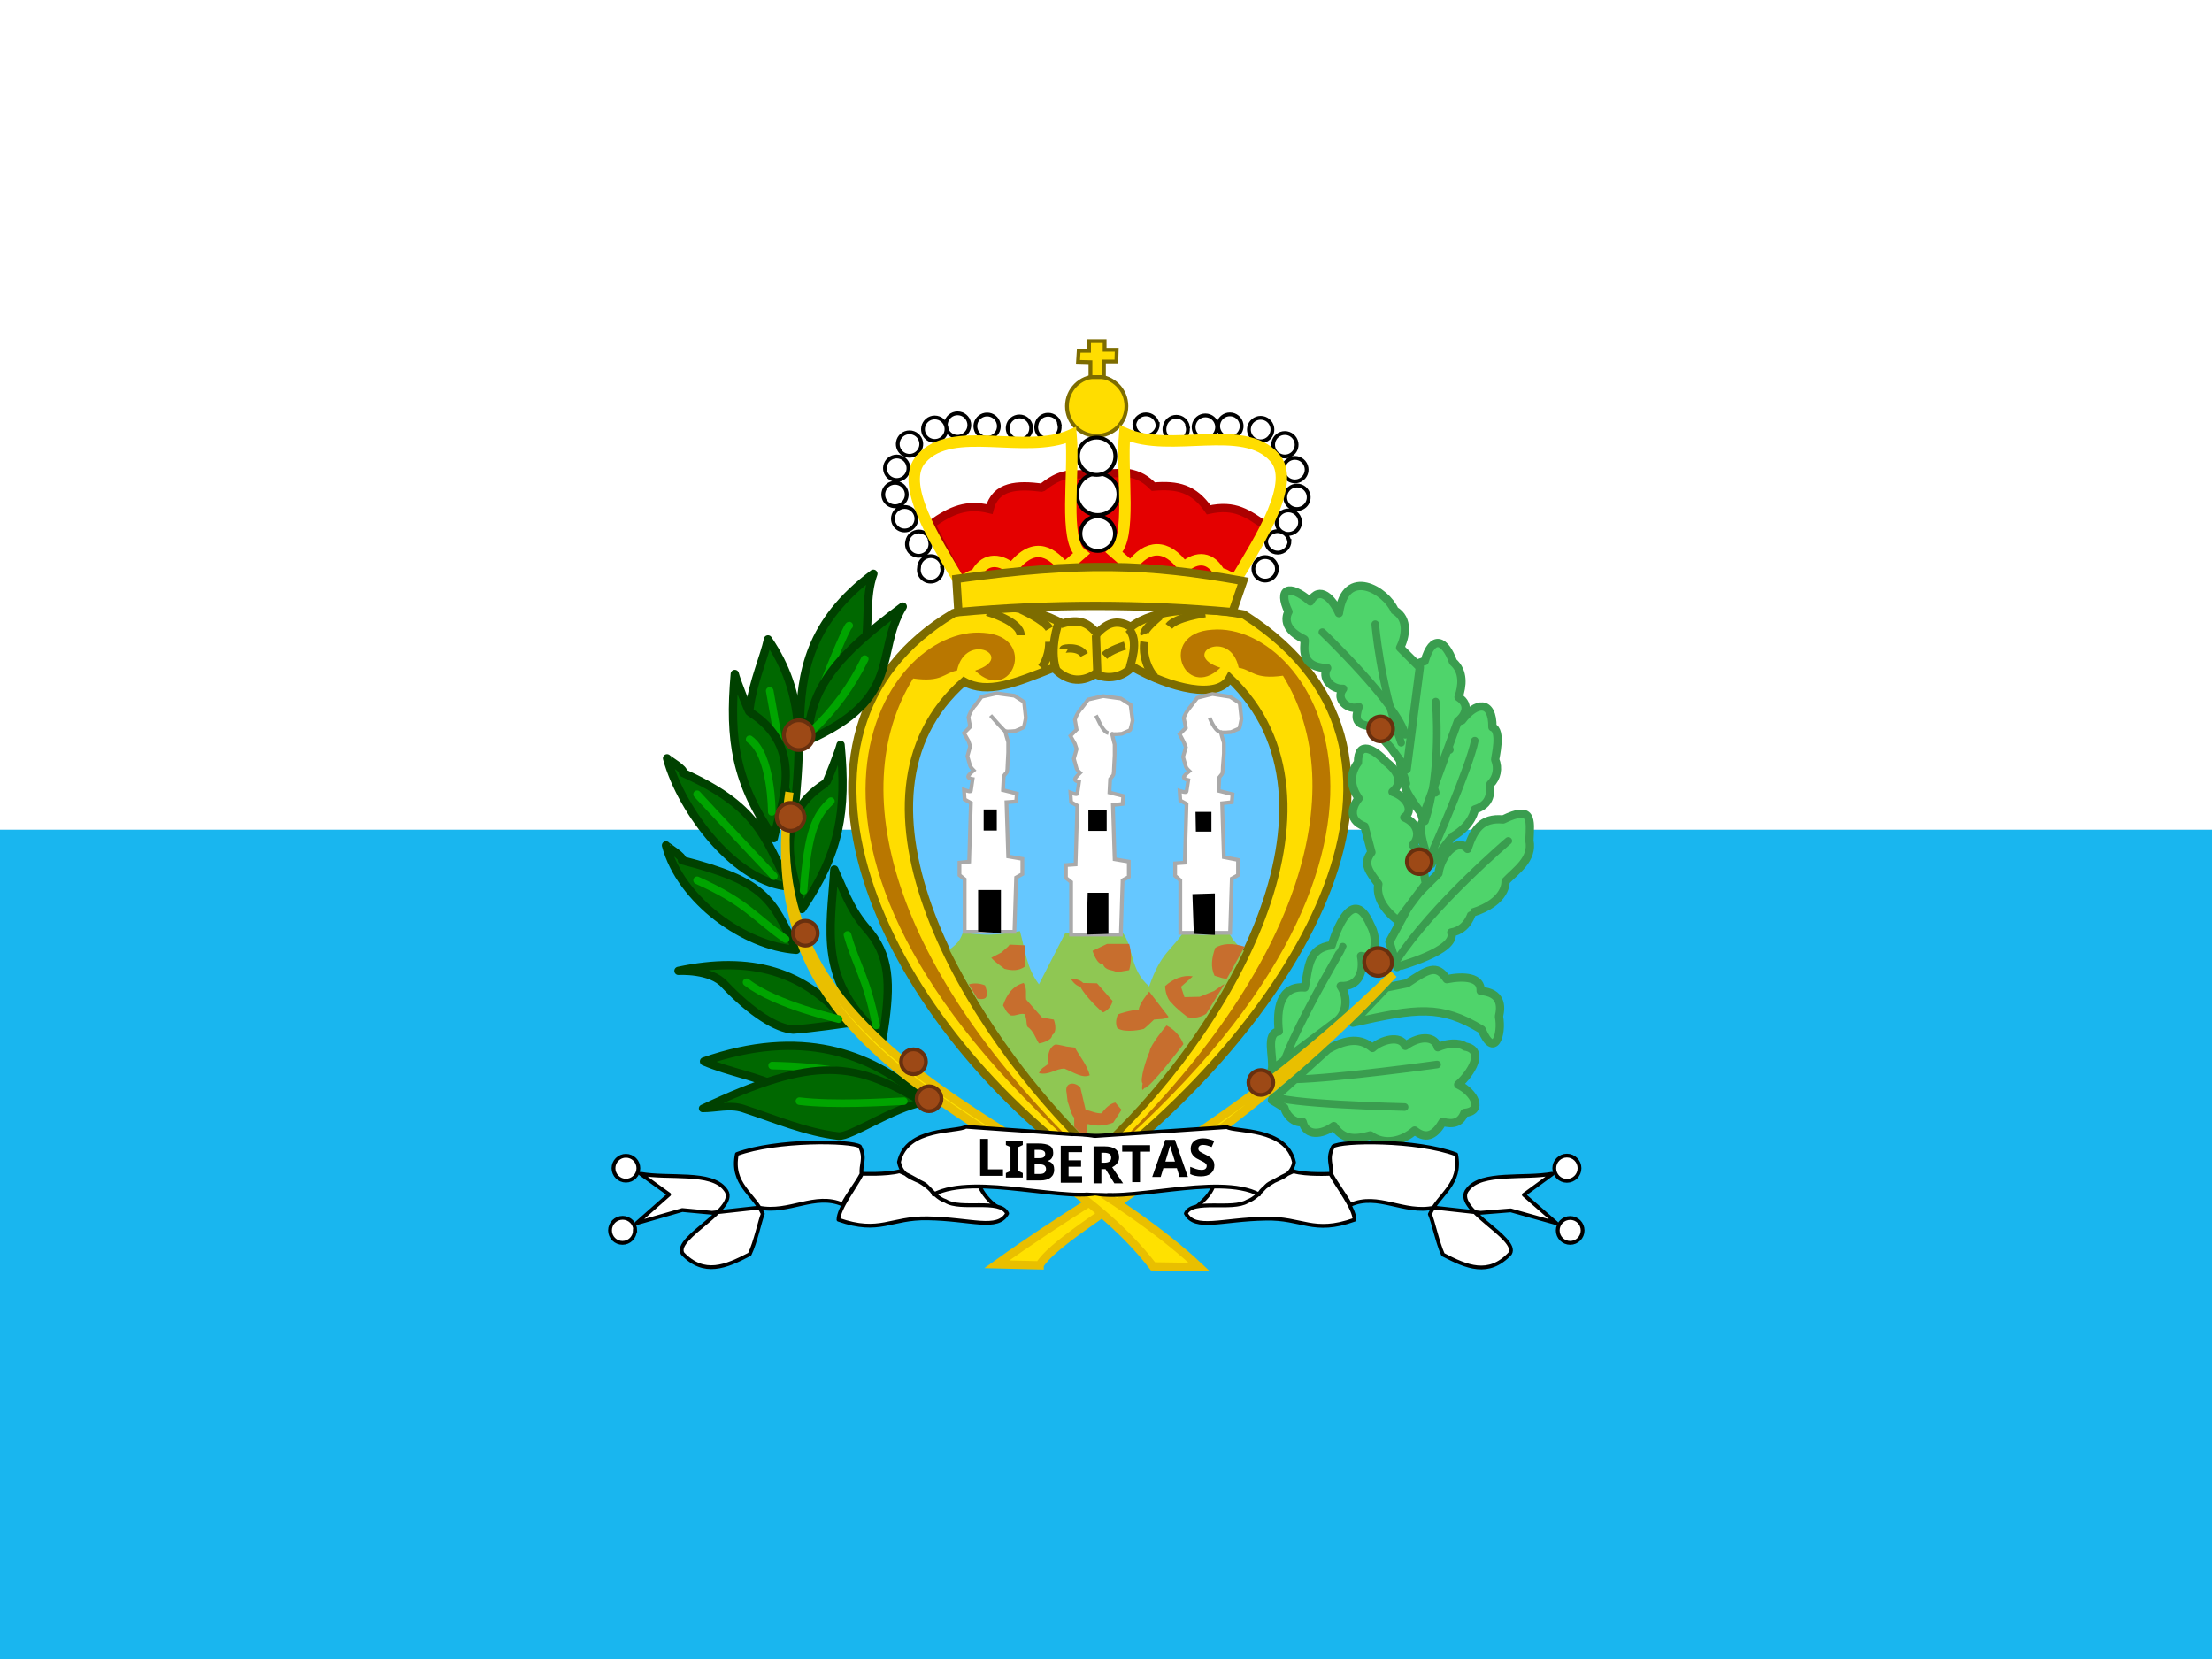
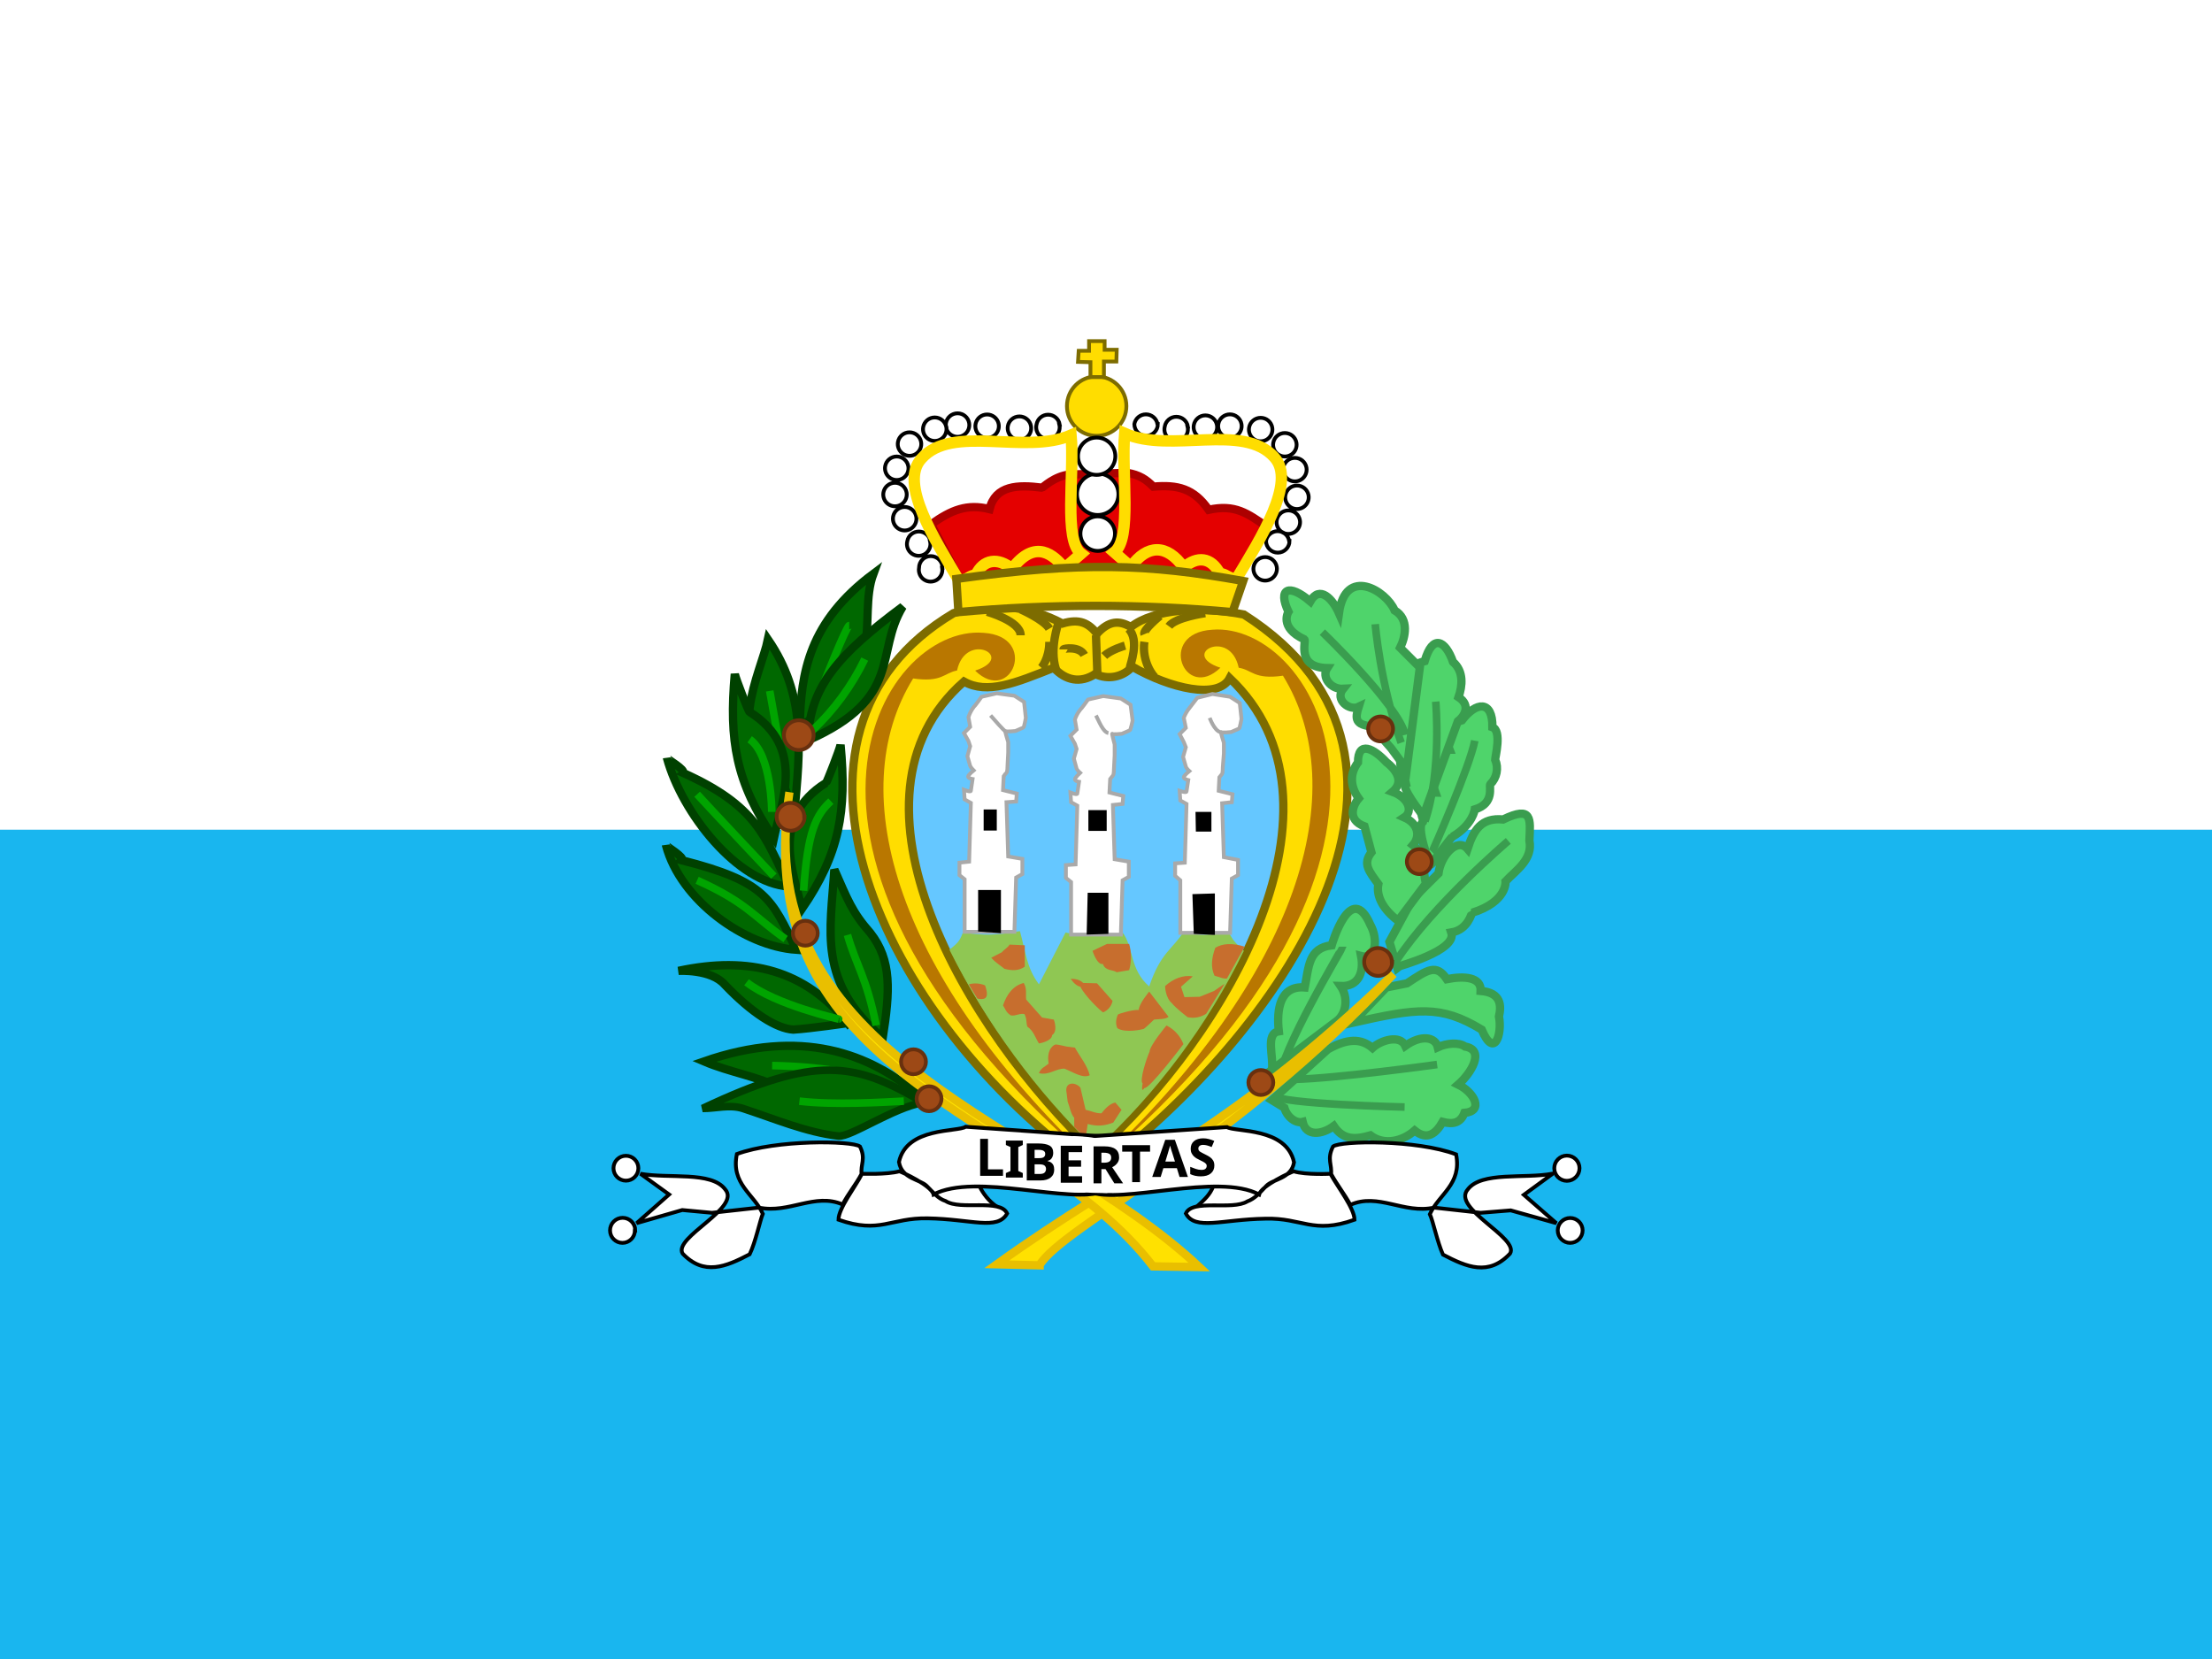
<svg xmlns="http://www.w3.org/2000/svg" id="flag-icon-css-sm" viewBox="0 0 640 480">
  <g fill-rule="evenodd" stroke-width="1pt">
    <path fill="#19b6ef" d="M0 240h640v240H0z" />
    <path fill="#fff" d="M0 0h640v240H0z" />
  </g>
  <path fill="#fd0" fill-rule="evenodd" stroke="#7d6c00" stroke-width="2.4" d="M317 339.2C369.6 300 426 220 359.9 177.8c-12.3-2.4-26-1.7-32.7 3.6-3.5-2-6.3-1.8-9.8 1.9-2.5-3-5-4.4-10-2.9a40.8 40.8 0 00-31.5-3C218 211.8 253.4 294 317 339.1z" />
  <g stroke="#3a9d4f">
-     <path fill="#4fd46b" fill-rule="evenodd" stroke-linejoin="round" stroke-width="2.4" d="M414 250.1s6-8 6.2-8c5.9-3.4 6.5-7.9 6.5-7.9 5.9-1.8 4-6.7 4.5-7.3a6.4 6.4 0 001.4-7.1c0-.8 2-8.4-.8-9.4.1-8-4.8-7.3-8.8-2-4.2 1.2-5.1 4.7-3.6 8.5-5.5 0-5.7 8-4.1 12.4-7.3-.2-3.3 8-3.5 8.4-2.4 1.2 1.9 12.8 2.3 12.4zm-46 68.2l3.6 2.2c.8 2.8 3.4 4.6 5.3 4.1 1 4.3 5.6 3.7 9 1.2 2.7 4 6 4 10.6 2.7 4 3 9.3 1.7 12.8-1.4 3.7 3 6.2.8 8.1-2.5 3 .8 5.2.3 6.3-2.6 5.7-.5 2.9-5.9-1.8-8.2 3.7-3.2 7.9-10 2-11-1.8-1.3-5.3-1-7.9.2-.7-3-4.8-3.7-9.4-.4-1.5-3.3-7-1.7-9.5.6-3.3-2.8-7.2-2.8-12.9.4L368 318.3zm0-8.7c.6-3.8-2-10.6 2-11.2-.7-6.3.3-13.3 7.5-12.7 1.2-5.9 1-11.4 7.8-12.2 0 0 5.5-19.1 11.2-5.9 2.2 3.9 1.8 10.2-2.7 9 .9 4.7-.7 8.9-5.9 8.7 2.3 3.4 1.6 7.9-1 10l-19 14.3zm33.1-23.9l6-1.2c6-4 8.5-5.7 11.5-1.2 5.1-1 10-.6 9.8 3.4 6 .5 6 4.3 5.3 7.4 1 5.3-1.4 12.3-5 3.8-11.9-7.2-18.6-6.2-37.3-2l9.7-10.2zm3.1-5.9c.2-.2 17.5-4.7 15.7-10 4.9-.8 5.9-5.7 6-5.7 10.3-3.2 9.7-9.1 9.7-9.1 2.9-3.1 8-6.3 6.9-11.8.3-6.3.9-10.2-7.6-6.1-6.3-.6-8.5 3-10.3 8.5-3-3.5-7.8 2.1-8.4 7.1 0 0-7.7 7.6-7.7 7.8l-6.5 12 2.2 7.3z" />
-     <path fill="#4fd46b" fill-rule="evenodd" stroke-linejoin="round" stroke-width="2.4" d="M404.5 266.4c-4.1-3.1-6.4-6.9-5.7-10.6-2.7-3.7-4.6-5.9-2-9.2l-2-7.5c-5.4-2-3.1-6.5-1.7-8.1-2.5-3.5-2.6-7.2-.2-10.4 0-6.5 4.6-4 8.3 0 0 0 6.4 4.5 1.7 8.5 4.7 1.7 6 5.7 3.4 7.4 4.1 1.8 4.7 5.5 2.5 8 4.1 3.2 2.6 7.4 3.8 11.1l-8.1 10.8z" />
-     <path fill="#4fd46b" fill-rule="evenodd" stroke-linejoin="round" stroke-width="2.4" d="M411.8 236c-.2-.1-6.9-8.7-5-9.3-.5-2.6-2.5-5.5-1.3-8.1-3.3-3.4-3.4-7.3-.8-10.4-2.2-3-1.2-7.1 1.8-9.8-1-5 2.6-6.2 5.7-7.1 2.3-8 6-6 8.2.2 3.2 2.8 2.7 7 1.6 10.2 3.8 2.5 1.5 5.7-.2 7l-10 27.4z" />
-     <path fill="#4fd46b" fill-rule="evenodd" stroke-linejoin="round" stroke-width="2.4" d="M410.8 193.1l-5.7-5.7c1.5-3 2.7-8.3-1.6-10.8-2.4-5.7-14.2-12.9-16.1.8-1.8-4.1-5.6-8.2-8.3-3.4-6.2-5.3-9.5-3.7-6.3 3 0 0-2.9 4.5 4.6 8 .6.6-2.4 8.1 6.6 8.3-1.7 2.6 1 6.2 4.6 6-2.5 3.1 1.8 6.5 4.5 5.2-1.1 3.5-1 5.2 3.9 5.7l5.5 6.3 4.5 6.1 3.8-29.5z" />
-     <path fill="none" stroke-linecap="round" stroke-width="2.2" d="M414.3 246.5c.3-.3 11-24.8 12.4-32.2M415.4 203s1.8 20-3.1 34.6m-29.7-54.7s21.9 21 24 29.7m-8.7-32s1.4 17.3 7.5 34.3m31 28.4S414.6 261.8 404 278m11.8 30s-28.8 4-41.4 4.3m32 8s-35.8-.8-38.4-3.4m20.5-43c0 .4-18.2 30.3-18.8 40" />
+     <path fill="#4fd46b" fill-rule="evenodd" strokeLinejoin="round" stroke-width="2.4" d="M414 250.1s6-8 6.2-8c5.9-3.4 6.5-7.9 6.5-7.9 5.9-1.8 4-6.7 4.5-7.3a6.4 6.4 0 001.4-7.1c0-.8 2-8.4-.8-9.4.1-8-4.8-7.3-8.8-2-4.2 1.2-5.1 4.7-3.6 8.5-5.5 0-5.7 8-4.1 12.4-7.3-.2-3.3 8-3.5 8.4-2.4 1.2 1.9 12.8 2.3 12.4zm-46 68.2l3.6 2.2c.8 2.8 3.4 4.6 5.3 4.1 1 4.3 5.6 3.7 9 1.2 2.7 4 6 4 10.6 2.7 4 3 9.3 1.7 12.8-1.4 3.7 3 6.2.8 8.1-2.5 3 .8 5.2.3 6.3-2.6 5.7-.5 2.9-5.9-1.8-8.2 3.7-3.2 7.9-10 2-11-1.8-1.3-5.3-1-7.9.2-.7-3-4.8-3.7-9.4-.4-1.5-3.3-7-1.7-9.5.6-3.3-2.8-7.2-2.8-12.9.4L368 318.3zm0-8.7c.6-3.8-2-10.6 2-11.2-.7-6.3.3-13.3 7.5-12.7 1.2-5.9 1-11.4 7.8-12.2 0 0 5.5-19.1 11.2-5.9 2.2 3.9 1.8 10.2-2.7 9 .9 4.7-.7 8.9-5.9 8.7 2.3 3.4 1.6 7.9-1 10l-19 14.3zm33.1-23.9l6-1.2c6-4 8.5-5.7 11.5-1.2 5.1-1 10-.6 9.8 3.4 6 .5 6 4.3 5.3 7.4 1 5.3-1.4 12.3-5 3.8-11.9-7.2-18.6-6.2-37.3-2l9.7-10.2zm3.1-5.9c.2-.2 17.5-4.7 15.7-10 4.9-.8 5.9-5.7 6-5.7 10.3-3.2 9.7-9.1 9.7-9.1 2.9-3.1 8-6.3 6.9-11.8.3-6.3.9-10.2-7.6-6.1-6.3-.6-8.5 3-10.3 8.5-3-3.5-7.8 2.1-8.4 7.1 0 0-7.7 7.6-7.7 7.8l-6.5 12 2.2 7.3z" />
+     <path fill="#4fd46b" fill-rule="evenodd" strokeLinejoin="round" stroke-width="2.4" d="M404.5 266.4c-4.1-3.1-6.4-6.9-5.7-10.6-2.7-3.7-4.6-5.9-2-9.2l-2-7.5c-5.4-2-3.1-6.5-1.7-8.1-2.5-3.5-2.6-7.2-.2-10.4 0-6.5 4.6-4 8.3 0 0 0 6.4 4.5 1.7 8.5 4.7 1.7 6 5.7 3.4 7.4 4.1 1.8 4.7 5.5 2.5 8 4.1 3.2 2.6 7.4 3.8 11.1l-8.1 10.8z" />
+     <path fill="#4fd46b" fill-rule="evenodd" strokeLinejoin="round" stroke-width="2.4" d="M411.8 236c-.2-.1-6.9-8.7-5-9.3-.5-2.6-2.5-5.5-1.3-8.1-3.3-3.4-3.4-7.3-.8-10.4-2.2-3-1.2-7.1 1.8-9.8-1-5 2.6-6.2 5.7-7.1 2.3-8 6-6 8.2.2 3.2 2.8 2.7 7 1.6 10.2 3.8 2.5 1.5 5.7-.2 7l-10 27.4z" />
+     <path fill="#4fd46b" fill-rule="evenodd" strokeLinejoin="round" stroke-width="2.4" d="M410.8 193.1l-5.7-5.7c1.5-3 2.7-8.3-1.6-10.8-2.4-5.7-14.2-12.9-16.1.8-1.8-4.1-5.6-8.2-8.3-3.4-6.2-5.3-9.5-3.7-6.3 3 0 0-2.9 4.5 4.6 8 .6.6-2.4 8.1 6.6 8.3-1.7 2.6 1 6.2 4.6 6-2.5 3.1 1.8 6.5 4.5 5.2-1.1 3.5-1 5.2 3.9 5.7l5.5 6.3 4.5 6.1 3.8-29.5z" />
+     <path fill="none" strokeLinecap="round" stroke-width="2.2" d="M414.3 246.5c.3-.3 11-24.8 12.4-32.2M415.4 203s1.8 20-3.1 34.6m-29.7-54.7s21.9 21 24 29.7m-8.7-32s1.4 17.3 7.5 34.3m31 28.4S414.6 261.8 404 278m11.8 30s-28.8 4-41.4 4.3m32 8s-35.8-.8-38.4-3.4m20.5-43c0 .4-18.2 30.3-18.8 40" />
  </g>
  <path fill="#65c7ff" fill-rule="evenodd" stroke="#7d6c00" stroke-width="2.4" d="M316.9 333.4c-37.8-35.6-76.5-102.4-38-136.2 6.8 3.8 14.9.4 26-4 3.4 3.7 7.7 4.6 12 1.8a9 9 0 0010.7-2.1c11 6.3 24.9 9.6 28.2 3.3 37.8 36-.6 103.2-39 137.3z" />
  <path fill="#8fc753" fill-rule="evenodd" d="M317 332.4a212.8 212.8 0 01-42.3-57.6c2-1.7 2.9-2.2 3.9-5 5.8.8 8.9 1 16.5-.4 1.6 5.8 1.9 10.6 5.5 15.4l7.7-15a33.6 33.6 0 0016.5 0c3.2 4.2 2 10.7 7.7 15.6 3.4-10 6.7-10.6 10.1-16 5 1.8 8.2 1 12.3-.3 2 2.5 1 2.4 5 6a193.7 193.7 0 01-42.8 57.3z" />
  <path fill="#fff" fill-rule="evenodd" stroke="#000" stroke-width="1.1" d="M272.6 164.3a3.4 3.4 0 11-6.7 0 3.4 3.4 0 016.8 0zm-3.5-7.7a3.4 3.4 0 11-6.6 0 3.4 3.4 0 016.7 0zm-4-7.1a3.4 3.4 0 11-6.7 0 3.4 3.4 0 016.7 0zm-2.8-7a3.4 3.4 0 11-6.7 0 3.4 3.4 0 016.7 0zm.5-7.6a3.4 3.4 0 11-6.7 0 3.4 3.4 0 016.7 0zm17.6-12.5a3.4 3.4 0 11-6.7 0 3.4 3.4 0 016.7 0z" />
  <path fill="#fff" fill-rule="evenodd" stroke="#000" stroke-width="1.1" d="M273.8 123.6a3.4 3.4 0 11-6.7 0 3.4 3.4 0 016.7 0zm-7.3 4.3a3.4 3.4 0 11-6.7 0 3.4 3.4 0 016.7 0zm22.4-5.4a3.4 3.4 0 11-6.6 0 3.4 3.4 0 016.6 0zm9.4.8a3.4 3.4 0 11-6.7 0 3.4 3.4 0 016.7 0zm8.2-.5a3.4 3.4 0 11-6.6 0 3.4 3.4 0 016.7 0z" />
  <path fill="#fd0" fill-rule="evenodd" stroke="#7d6c00" stroke-width="1.1" d="M325.9 117.5a8.6 8.6 0 11-17.2 0 8.6 8.6 0 0117.2 0z" />
  <path fill="#fff" fill-rule="evenodd" stroke="#000" stroke-width="1.1" d="M335 122.7a3.4 3.4 0 11-6.8 0 3.4 3.4 0 016.7 0zm8.6.7a3.4 3.4 0 11-6.6 0 3.4 3.4 0 016.7 0zm8.5-.4a3.4 3.4 0 11-6.7 0 3.4 3.4 0 016.7 0zm7.1-.3a3.4 3.4 0 11-6.7 0 3.4 3.4 0 016.7 0zm8.9 1a3.4 3.4 0 11-6.7 0 3.4 3.4 0 016.7 0zm7 4.4a3.4 3.4 0 11-6.7 0 3.4 3.4 0 016.7 0z" />
  <path fill="#e40000" fill-rule="evenodd" stroke="#ac0000" stroke-width="2.4" d="M269.4 151.7l8.6 16.5h79.2l9.2-15.9c-5.4-3.7-9-6.5-16.7-4.8-4.3-6.2-9-7.3-16-6.7-2.1-2.1-4-3.4-7.6-4l-16.6.5c-4.4.4-7.8 3.8-8 3.8-7-.9-13.5-.7-15.2 6.2-6.5-1.6-11 .2-16.9 4.4z" />
  <path fill="#fff" fill-rule="evenodd" stroke="#000" stroke-width="1.1" d="M378 135.3a3.4 3.4 0 11-6.7 0 3.4 3.4 0 016.7 0zm.6 8a3.4 3.4 0 11-6.7 0 3.4 3.4 0 016.7 0zm-2.5 7.2a3.4 3.4 0 11-6.7 0 3.4 3.4 0 016.7 0zm-3 6a3.4 3.4 0 11-6.8 0 3.4 3.4 0 016.7 0zm-3.7 7.5a3.4 3.4 0 11-6.7 0 3.4 3.4 0 016.7 0zm-46.8-9.6a5 5 0 11-10 0 5 5 0 0110 0z" />
  <path fill="#fff" fill-rule="evenodd" stroke="#000" stroke-width="1.1" d="M323.6 143a6 6 0 11-12 0 6 6 0 0112 0z" />
  <path fill="#fff" fill-rule="evenodd" stroke="#000" stroke-width="1.1" d="M322.7 132a5.4 5.4 0 11-10.8 0 5.4 5.4 0 0110.8 0z" />
  <path fill="#fd0" fill-rule="evenodd" stroke="#7d6c00" stroke-width="1.1" d="M315.5 109v-4.2l-3.6-.1.2-3.2h3v-2.8h4.5v2.5h3.5l-.1 3.4h-3.6v4.5h-4z" />
  <path fill="none" stroke="#fd0" stroke-width="3.3" d="M277.6 168.2c-7.1-12-17.6-28.4-11-35.5 8.9-10.1 29.9-1 43.3-6.8 1 11.4-2.2 30.4 2.9 34.3l-4.8 4.2c-3-3.7-8.4-8.8-15.2.2-4-3.4-8.3-2.8-10.4 1.7-2 .3-1.9 1.1-4.8 1.9zm80-.5c7.2-12 17.6-28.3 11.1-35.4-9-10.1-30-1-43.3-6.9-1 11.5 2.2 30.5-3 34.4l4.8 4.2c4.7-6.5 10.4-6.7 15.3.2 3.9-3.4 7.9-3 10.4 1.7 2 .3 1.8 1 4.8 1.8z" />
  <path fill="#fd0" fill-rule="evenodd" stroke="#7d6c00" stroke-width="2.4" d="M277.3 177.1a437 437 0 0179.3 0l3.1-9c-27.7-5-46.8-5.6-83-.6l.6 9.6z" />
  <path fill="#c76e2e" fill-rule="evenodd" d="M314.1 329.4l.6-4.2c2.9.8 5 .5 7.4-.4l2.4-3.7-1.8-2.1c-1.6.3-3 1.8-4 3.1-1.6.1-3-.7-4.6-1l-1.5-6.4c-1.5-1.8-4.7-1.7-4 1.5l.3 2.5c.6 1.5.9 3.6 1.9 4.7v2.6l3.3 3.4zm1.2-18.3c-2 1-4.6-.8-7.3-1.9-2.5-.1-4.4 2-7.4 1.3.6-1.6 1.9-1.9 2.8-2.8-.7-4.1 1.5-5.5 2.1-5.5.6 0 3.1.6 3.1.6l2.4.3c1.5 2.7 3.5 5 4.3 8z" />
  <path fill="#ffe100" fill-rule="evenodd" stroke="#e9bf00" stroke-width="2.4" d="M300.8 366c7-11.4 56.2-34.4 102.4-84.2-47 45.3-76.4 56.4-114.8 84l12.4.3z" />
  <path fill="#9d4916" fill-rule="evenodd" stroke="#68300e" stroke-width="1.1" d="M368.4 313.2a3.6 3.6 0 11-7.2 0 3.6 3.6 0 017.2 0zm34.4-34.9a4 4 0 11-8.1 0 4 4 0 018 0zm11.4-29.6a3.6 3.6 0 11-7.1 0 3.6 3.6 0 017.1 0zM403 210.3a3.6 3.6 0 11-7.1 0 3.6 3.6 0 017.1 0z" />
  <path fill="#fff" fill-rule="evenodd" stroke="#a9a9a9" stroke-width="1.1" d="M279.1 269.6v-15.2l-1.5-1.2v-3.6l2.8-.3.5-17-1.8-1-.2-2.8s2 .8 2 .3l.5-3.4s-1.3-.2-1.3-.7 1.6-1.8 1.6-1.8-.8-.8-1-1.3l-.8-2.8.8-2.9-.5-1.5-1.3-2.3 1.8-1.8-.5-2.8a10 10 0 011.5-2.9c.3-.2 2.3-3 2.3-3l4.4-1 5.1.7 2.8 1.8.5 4.6s-.5 2.8-.7 2.8l-2.3 1s-2.6.3-2.9 0 .8 3.2.8 3.2v3l-.2 3.9s0 1.8-.3 2-.8 1-.8 1l-.2 4 4 1-.2 2.3-2.8.2.5 15.7 4.1.7v4.4l-1.8 1-.5 15.7h-14.4zm62.4.3v-15.2l-1.5-1.3v-3.6l2.8-.2.5-17-1.8-1-.2-2.8s2 .7 2 .2l.5-3.3s-1.3-.3-1.3-.8 1.6-1.8 1.6-1.8-.8-.7-1-1.3l-.8-2.8.8-2.8-.6-1.5-1.2-2.3 1.8-1.8-.6-2.9a10 10 0 011.6-2.8l2.3-3 4.4-1.1 5.1.8 2.8 1.8.5 4.6s-.5 2.8-.7 2.8l-2.3 1s-2.6.3-2.9 0 .8 3.1.8 3.1v3.1l-.3 3.9s0 1.7-.2 2l-.8 1-.2 3.9 4 1-.2 2.3-2.8.3.5 15.6 4.1.8v4.4l-1.8 1-.5 15.7h-14.4zm-31.6.5v-15.2l-1.5-1.2v-3.7l2.8-.2.5-17-1.8-1-.2-2.8s2 .8 2 .3l.5-3.4s-1.2-.2-1.2-.7 1.5-1.9 1.5-1.9-.8-.7-1-1.2l-.8-2.9.8-2.8-.5-1.5-1.3-2.3 1.8-1.8-.5-2.9a9 9 0 011.5-2.8c.3-.2 2.3-3 2.3-3l4.4-1 5.1.7 2.8 1.8.6 4.6s-.6 2.8-.8 2.8l-2.3 1s-2.6.3-2.8 0 .7 3.1.7 3.1v3.1l-.2 3.9s0 1.8-.3 2l-.8 1-.2 3.9 4 1-.2 2.3-2.8.3.5 15.7 4.1.7v4.4l-1.8 1-.5 15.7H310z" />
  <path fill-rule="evenodd" d="M283 269.5v-12h6.6V270l-6.7-.5zm31.4 1l.3-12.2h6v11.9l-6.3.2zm31-.3l-.4-11.5 6.5-.2v12l-6-.3zm-60.8-36h3.8v6.1h-3.8zm30.3.2h5.3v6h-5.3zm31 .5h4.6v5.7H346z" />
  <path fill="none" stroke="#a8a8a8" stroke-width="1.1" d="M286.6 207c4 4.6 4.3 4.6 4.3 4.6m26.2-4.6c.8 1.5 2 4.8 3.6 5.1m29.3-4.4s1.3 3.6 3 4.1" />
  <path fill="#b97700" fill-rule="evenodd" d="M282.2 194c12-3.9-2.8-11.6-5.3 0-3.8.7-4.3 3.5-12.7 2.3-20.4 33-5.3 86.5 54.1 141.8-106.4-90.6-63.2-157.6-33.7-155 16 1 8 21-2.4 11z" />
  <path fill="none" stroke="#7d6c00" stroke-width="2.4" d="M285.6 177s9.7 2.7 9.7 6.8m0-7.5s6.8 3 8.3 5.6m45.1-4.5s-8.6 1.2-10.5 3.8m-2.6-3s-5 4.1-4.5 5.3m3.4 12.7c-.8-.3-4.2-4.9-3.4-10.5m-29.8 7.5s2.3-2.6 2.3-7.5m13.5-1.9l.4 11m9.4-1.6c0-.7 3-7.9-.4-11.3m-20.3-1.5s-2.6 7.2-.7 13.2m20-6.8s-4.2 1.2-6 3m-11.8-1.9c0-.3 4.6-1 6 1.6" />
  <path fill="#c76e2e" fill-rule="evenodd" d="M300.6 301.9c.2 0 3.8-.7 3.8-2.4 1.8-1.2.5-4.5.5-4.5l-3.4-.6-4.6-5.2c-.2-1.6.3-3.1-.7-4.8-3.2.8-5 3.5-6 6.5.7 1 .8 2 2.3 2.9 1.5.2 2.5-.7 3.9-.4.7 1.3.5 2.4.8 3.6 1.9 1.3 2.3 3.2 3.4 4.9zm-4.1-22.2v-6.2l-4.4-.2c-.6 1-1.6 1.4-2.2 2.2l-3.1 1.6c1.3 1.5 2.9 2.4 3.8 3.2 2.3.6 4.1.6 5.9-.6zm-13.8 9.1l-2.4-4a7.2 7.2 0 014.7.3s1 2.5.3 3.4c-.4.9-2.7.5-2.6.3zm36.5 4.1a4.6 4.6 0 002.7-3.3l-4.5-5.1-4-.1c-1-1-2.4-1.2-3.6-1.2 0 0 1.2 2 2.8 2.3 1.2 2.6 6.2 7.4 6.6 7.4zm4.3.6c0-.1 4-1.4 6-1.3-.1-1.6 3-5.3 3-5.3l5.6 7.3c-1 .8-2.8.6-4.2.8 0 0-2.7 2.6-3 2.7s-5.2 1.3-7.6-.2c-1-2 .3-4.3.2-4zm3.2-12.8a14 14 0 000-7.6h-6.4l-4.2 2s1.3 4.2 3 3.8c.7 2.1 2.9 1.6 4 2.4l3.6-.6zm24.9-6.4c-1 2.7-1.4 5.5-.2 8 1.2.3 2.6 1 3.6.8l5.1-9.2c-3.5-1.1-6.4-1-8.6.4z" />
  <path fill="#b97700" fill-rule="evenodd" d="M353.1 193.2c-12-3.9 2.8-11.7 5.3 0 3.9.6 4.4 3.5 12.8 2.3 20.3 33 5.2 86.5-54.2 141.8 106.5-90.6 63.2-157.6 33.7-155.1-16 1-8 21 2.4 11z" />
  <path fill="#c76e2e" fill-rule="evenodd" d="M354.3 284.7c-.2 0-3 2-3 2l-4.2 1.7-4.4.1-1-3 3.4-3c-2.8-.5-5.7.7-8 2.8 0 0 0 3.3 2 5 1.1 1.4 4.5 4 4.5 4a7 7 0 005.4-1l5.3-8.6zm-23.2 30.1c1.4.4 11.3-12.7 11.3-12.7a10 10 0 00-4.9-5.4s-4.8 5.7-4.9 7.6c-.8 1.7-3 8.3-2 9.2-.1.2-.5 2.9.5 1.3z" />
-   <path fill="#006800" fill-rule="evenodd" stroke="#004100" stroke-linejoin="round" stroke-width="2.4" d="M266.4 317.4c-14.8-12.9-34.8-20-62.7-10.3 7.5 3.2 15.6 4.3 22.5 7.9l40.2 2.4z" />
-   <path fill="none" stroke="#00a400" stroke-linecap="round" stroke-width="2.2" d="M223.4 308.3c29.3.6 37.8 7.9 36.3 6.7" />
-   <path fill="#006800" fill-rule="evenodd" stroke="#004100" stroke-linejoin="round" stroke-width="2.2" d="M267 319c-8.8 1.6-20.8 10-24.4 9.7-9.5-1.1-18.5-5-27.7-8-3.8-1.2-7.7 0-11.6 0 32.8-15.5 44-13.4 63.7-1.8z" />
-   <path fill="#006800" fill-rule="evenodd" stroke="#004100" stroke-linejoin="round" stroke-width="2.4" d="M245.4 296s-11 1.6-15.9 1.9c-4.8-.3-12-4.8-19.8-13-4-4.6-13.4-4-13.4-4 20.6-4.4 36.7-.2 49 15.2zm-15-21.2c-14.9-1-33.5-14.3-37.7-30.2 0 .2 5.5 3.5 4.6 4.3 24.4 6.2 26 11.2 33.1 25.9zm25 25.5c2.1-13.5 2.7-22.4-3.6-30.4-5.3-6-6.6-9.7-10.4-18.3-1.1 17.8-5 32.5 14 48.7zM232 263c11-16.1 13-28.3 11.2-47.5-.3 1.5-4 11-4.2 11-16.5 10.3-9.2 26.5-7 36.5z" />
-   <path fill="#006800" fill-rule="evenodd" stroke="#004100" stroke-linejoin="round" stroke-width="2.4" d="M222.2 185c11 16.1 9.4 31.3 7.6 50.5-.3-1.5-4-11-4.2-11-16.5-10.3-5.5-29.5-3.4-39.5z" />
-   <path fill="#006800" fill-rule="evenodd" stroke="#004100" stroke-linejoin="round" stroke-width="2.4" d="M231.3 210c26.8-13.6 16.5-30.7 21.4-44-18.6 13.9-21 28.6-21.3 44z" />
-   <path fill="none" stroke="#00a400" stroke-linecap="round" stroke-width="2.2" d="M235 206.6c3.4-9.5 10-25.6 10.7-25.6M227 226.4c-.6-6.7-4-24.7-4.3-26.5" />
-   <path fill="#006800" fill-rule="evenodd" stroke="#004100" stroke-linejoin="round" stroke-width="2.4" d="M228.3 256.5c-15-1-31-21.3-35.3-37.1 0 .2 5.5 3.4 4.6 4.2 21.4 9.6 23.6 18.2 30.7 32.9zm-4.4-14c-11-16.1-13-28.3-11.3-47.5.3 1.5 4 11 4.3 11 16.4 10.3 9.1 26.5 7 36.5zm9.9-28.3c27.7-12.3 19.2-25.2 27.4-38.7-18.6 13.8-27.1 23.4-27.4 38.7z" />
-   <path fill="none" stroke="#00a400" stroke-linecap="round" stroke-width="2.2" d="M235 211.4a70.7 70.7 0 0015.2-20.7" />
+   <path fill="#006800" fill-rule="evenodd" stroke="#004100" strokeLinejoin="round" stroke-width="2.4" d="M266.4 317.4c-14.8-12.9-34.8-20-62.7-10.3 7.5 3.2 15.6 4.3 22.5 7.9l40.2 2.4z" />
+   <path fill="none" stroke="#00a400" strokeLinecap="round" stroke-width="2.2" d="M223.4 308.3c29.3.6 37.8 7.9 36.3 6.7" />
+   <path fill="#006800" fill-rule="evenodd" stroke="#004100" strokeLinejoin="round" stroke-width="2.2" d="M267 319c-8.8 1.6-20.8 10-24.4 9.7-9.5-1.1-18.5-5-27.7-8-3.8-1.2-7.7 0-11.6 0 32.8-15.5 44-13.4 63.7-1.8z" />
+   <path fill="#006800" fill-rule="evenodd" stroke="#004100" strokeLinejoin="round" stroke-width="2.4" d="M245.4 296s-11 1.6-15.9 1.9c-4.8-.3-12-4.8-19.8-13-4-4.6-13.4-4-13.4-4 20.6-4.4 36.7-.2 49 15.2zm-15-21.2c-14.9-1-33.5-14.3-37.7-30.2 0 .2 5.5 3.5 4.6 4.3 24.4 6.2 26 11.2 33.1 25.9zm25 25.5c2.1-13.5 2.7-22.4-3.6-30.4-5.3-6-6.6-9.7-10.4-18.3-1.1 17.8-5 32.5 14 48.7zM232 263c11-16.1 13-28.3 11.2-47.5-.3 1.5-4 11-4.2 11-16.5 10.3-9.2 26.5-7 36.5z" />
+   <path fill="#006800" fill-rule="evenodd" stroke="#004100" strokeLinejoin="round" stroke-width="2.4" d="M222.2 185c11 16.1 9.4 31.3 7.6 50.5-.3-1.5-4-11-4.2-11-16.5-10.3-5.5-29.5-3.4-39.5z" />
+   <path fill="#006800" fill-rule="evenodd" stroke="#004100" strokeLinejoin="round" stroke-width="2.4" d="M231.3 210c26.8-13.6 16.5-30.7 21.4-44-18.6 13.9-21 28.6-21.3 44z" />
+   <path fill="none" stroke="#00a400" strokeLinecap="round" stroke-width="2.2" d="M235 206.6c3.4-9.5 10-25.6 10.7-25.6M227 226.4c-.6-6.7-4-24.7-4.3-26.5" />
+   <path fill="#006800" fill-rule="evenodd" stroke="#004100" strokeLinejoin="round" stroke-width="2.4" d="M228.3 256.5c-15-1-31-21.3-35.3-37.1 0 .2 5.5 3.4 4.6 4.2 21.4 9.6 23.6 18.2 30.7 32.9zm-4.4-14c-11-16.1-13-28.3-11.3-47.5.3 1.5 4 11 4.3 11 16.4 10.3 9.1 26.5 7 36.5zm9.9-28.3c27.7-12.3 19.2-25.2 27.4-38.7-18.6 13.8-27.1 23.4-27.4 38.7z" />
+   <path fill="none" stroke="#00a400" strokeLinecap="round" stroke-width="2.2" d="M235 211.4a70.7 70.7 0 0015.2-20.7" />
  <g fill-rule="evenodd">
    <path fill="#ffe100" stroke="#e9bf00" stroke-width="2.4" d="M333.6 366.4l13.4.2c-44.7-42-130.5-60.2-118.6-137.4-12.3 83.7 70.1 91.5 105.2 137.2z" />
    <path fill="#9d4916" stroke="#68300e" stroke-width="1.1" d="M235.4 212.7a4.3 4.3 0 11-8.6 0 4.3 4.3 0 018.6 0zm-2.6 23.6a4 4 0 11-8.1 0 4 4 0 018 0zm3.8 33.7a3.6 3.6 0 11-7.2 0 3.6 3.6 0 017.2 0zm31.3 37.2a3.6 3.6 0 11-7.2 0 3.6 3.6 0 017.2 0zm4.5 10.7a3.6 3.6 0 11-7.2 0 3.6 3.6 0 017.2 0z" />
  </g>
  <g fill="#fff" fill-rule="evenodd">
    <g stroke="#000" stroke-width="1.1">
      <path d="M288.2 349a15.5 15.5 0 01-4.8-5.8l-14-1.5-.2 8 19-.7z" />
-       <path stroke-linejoin="round" d="M185.3 339.6c8.2 1.5 20.5-.8 24.5 4.5 4.8 5.4-15.1 13.9-12.3 18.6 6.2 6.5 12.5 3.8 19.4.2 1.7-3.5 3-9.8 3.8-11.7-2.5-5.7-9.3-8.6-7.5-17.3 11.3-4.2 33.2-3.9 35.6-2.2 1.8 3.6.1 5.2.5 8.1-1.9 3.7-6.7 9.8-6.7 13.1 12 4.2 15-.6 25.8-.4 12.6.2 20.2 3.6 23-1.4-2-4.4-13.5-.8-17.8-3.6-2.2-.7-3.6-2.5-5.5-4.4s-7.2-2-8-6.9c2.2-10.2 17-8.6 19.3-10.2l38.4 2.7c7-.2 11 12.3 1.5 16-9.4 3.8-37.1-5.5-49.2.9-.6-2.6-9.3-6.6-9.9-6.7-3.7 1-10.9.7-10.9.7-1.7 3.2-3.8 5.6-5.5 8.9-8-3.5-15.5 2.7-24.2.9l-13.6 1.5-8.6-.8-13.2 3.8 9.4-8.3-8.3-6z" />
+       <path strokeLinejoin="round" d="M185.3 339.6c8.2 1.5 20.5-.8 24.5 4.5 4.8 5.4-15.1 13.9-12.3 18.6 6.2 6.5 12.5 3.8 19.4.2 1.7-3.5 3-9.8 3.8-11.7-2.5-5.7-9.3-8.6-7.5-17.3 11.3-4.2 33.2-3.9 35.6-2.2 1.8 3.6.1 5.2.5 8.1-1.9 3.7-6.7 9.8-6.7 13.1 12 4.2 15-.6 25.8-.4 12.6.2 20.2 3.6 23-1.4-2-4.4-13.5-.8-17.8-3.6-2.2-.7-3.6-2.5-5.5-4.4s-7.2-2-8-6.9c2.2-10.2 17-8.6 19.3-10.2l38.4 2.7c7-.2 11 12.3 1.5 16-9.4 3.8-37.1-5.5-49.2.9-.6-2.6-9.3-6.6-9.9-6.7-3.7 1-10.9.7-10.9.7-1.7 3.2-3.8 5.6-5.5 8.9-8-3.5-15.5 2.7-24.2.9l-13.6 1.5-8.6-.8-13.2 3.8 9.4-8.3-8.3-6z" />
      <path d="M184.7 338a3.6 3.6 0 11-7.2 0 3.6 3.6 0 017.2 0zm-1 18a3.6 3.6 0 11-7.2 0 3.6 3.6 0 017.3 0z" />
    </g>
    <g stroke="#000" stroke-width="1.1">
      <path d="M346.3 349.1c2.3-2.1 3.8-3.5 4.7-5.8l14-1.6.3 8-19-.6z" />
-       <path stroke-linejoin="round" d="M449.1 339.6c-8.1 1.5-20.4-.7-24.4 4.5-4.9 5.5 15 14 12.2 18.6-6.2 6.6-12.5 3.9-19.4.3-1.6-3.5-2.9-9.8-3.8-11.7 2.6-5.8 9.3-8.6 7.6-17.3-11.4-4.3-33.3-4-35.6-2.3-1.9 3.7-.2 5.3-.6 8.2 2 3.6 6.8 9.8 6.8 13-12 4.3-15.1-.6-25.8-.3-12.6.2-20.3 3.5-23-1.5 1.9-4.3 13.4-.8 17.8-3.5 2.2-.8 3.6-2.5 5.5-4.5s7.2-2 8-6.8c-2.2-10.2-17-8.7-19.4-10.2l-38.4 2.6c-7-.2-10.9 12.3-1.5 16.1 9.4 3.8 37.2-5.6 49.2.8.7-2.6 9.3-6.5 10-6.7 3.6 1.1 10.8.7 10.8.7 1.8 3.3 3.8 5.7 5.6 9 8-3.6 15.5 2.7 24.2.8l13.5 1.5 8.7-.7 13.2 3.7-9.4-8.2 8.2-6z" />
+       <path strokeLinejoin="round" d="M449.1 339.6c-8.1 1.5-20.4-.7-24.4 4.5-4.9 5.5 15 14 12.2 18.6-6.2 6.6-12.5 3.9-19.4.3-1.6-3.5-2.9-9.8-3.8-11.7 2.6-5.8 9.3-8.6 7.6-17.3-11.4-4.3-33.3-4-35.6-2.3-1.9 3.7-.2 5.3-.6 8.2 2 3.6 6.8 9.8 6.8 13-12 4.3-15.1-.6-25.8-.3-12.6.2-20.3 3.5-23-1.5 1.9-4.3 13.4-.8 17.8-3.5 2.2-.8 3.6-2.5 5.5-4.5s7.2-2 8-6.8c-2.2-10.2-17-8.7-19.4-10.2l-38.4 2.6c-7-.2-10.9 12.3-1.5 16.1 9.4 3.8 37.2-5.6 49.2.8.7-2.6 9.3-6.5 10-6.7 3.6 1.1 10.8.7 10.8.7 1.8 3.3 3.8 5.7 5.6 9 8-3.6 15.5 2.7 24.2.8l13.5 1.5 8.7-.7 13.2 3.7-9.4-8.2 8.2-6z" />
      <path d="M449.7 338a3.6 3.6 0 107.3 0 3.6 3.6 0 00-7.3 0zm1 18a3.6 3.6 0 107.2 0 3.6 3.6 0 00-7.2 0z" />
    </g>
    <path d="M317 329.3c-3.2-.6-4.4-.4-6.6-.6l-5.1 15.8c8 .7 15.3.7 15.3.7-4.8-1-3.7-15.8-3.6-15.9z" />
  </g>
  <g font-family="Trebuchet MS" font-size="9" font-weight="bold">
    <text x="448.6" y="344.3" transform="translate(-465 -233.3) scale(1.6657)">
      <tspan x="448.6" y="344.3">L</tspan>
    </text>
    <text x="453.6" y="344.6" transform="translate(-465 -233.3) scale(1.6657)">
      <tspan x="453.6" y="344.6">I</tspan>
    </text>
    <text x="456.7" y="345.1" transform="translate(-465 -233.3) scale(1.6657)">
      <tspan x="456.7" y="345.1">B</tspan>
    </text>
    <text x="462.6" y="345.5" transform="translate(-465 -233.3) scale(1.6657)">
      <tspan x="462.6" y="345.5">E</tspan>
    </text>
    <text x="468.3" y="345.6" transform="translate(-465 -233.3) scale(1.6657)">
      <tspan x="468.3" y="345.6">R</tspan>
    </text>
    <text x="473.9" y="345.4" transform="translate(-465 -233.3) scale(1.6657)">
      <tspan x="473.9" y="345.4">T</tspan>
    </text>
    <text x="479.3" y="344.5" transform="translate(-465 -233.3) scale(1.6657)">
      <tspan x="479.3" y="344.5">A</tspan>
    </text>
    <text x="485.5" y="344.3" transform="translate(-465 -233.3) scale(1.6657)">
      <tspan x="485.5" y="344.3">S</tspan>
    </text>
  </g>
-   <path fill="none" stroke="#00a400" stroke-linecap="round" stroke-width="2.2" d="M231.3 318.6c10.1 1.2 24.1.3 30.2 0M216 284.2c8.6 6.7 27.1 10.7 26.8 10.7m10.7 1.8c-2.8-14-5.8-17.4-8.3-26.2m-43.5-15.8c14.3 6.4 16.5 10.6 25.6 17m5.2-14c1.2-17.3 3.6-21.9 7.9-25.9m-38.7-2c5.2 5.7 22.2 23.7 22.2 23.7m-7-39.6c6.4 4.5 6.4 21 6.4 21" />
+   <path fill="none" stroke="#00a400" strokeLinecap="round" stroke-width="2.2" d="M231.3 318.6c10.1 1.2 24.1.3 30.2 0M216 284.2c8.6 6.7 27.1 10.7 26.8 10.7m10.7 1.8c-2.8-14-5.8-17.4-8.3-26.2m-43.5-15.8c14.3 6.4 16.5 10.6 25.6 17m5.2-14c1.2-17.3 3.6-21.9 7.9-25.9m-38.7-2c5.2 5.7 22.2 23.7 22.2 23.7m-7-39.6c6.4 4.5 6.4 21 6.4 21" />
</svg>
